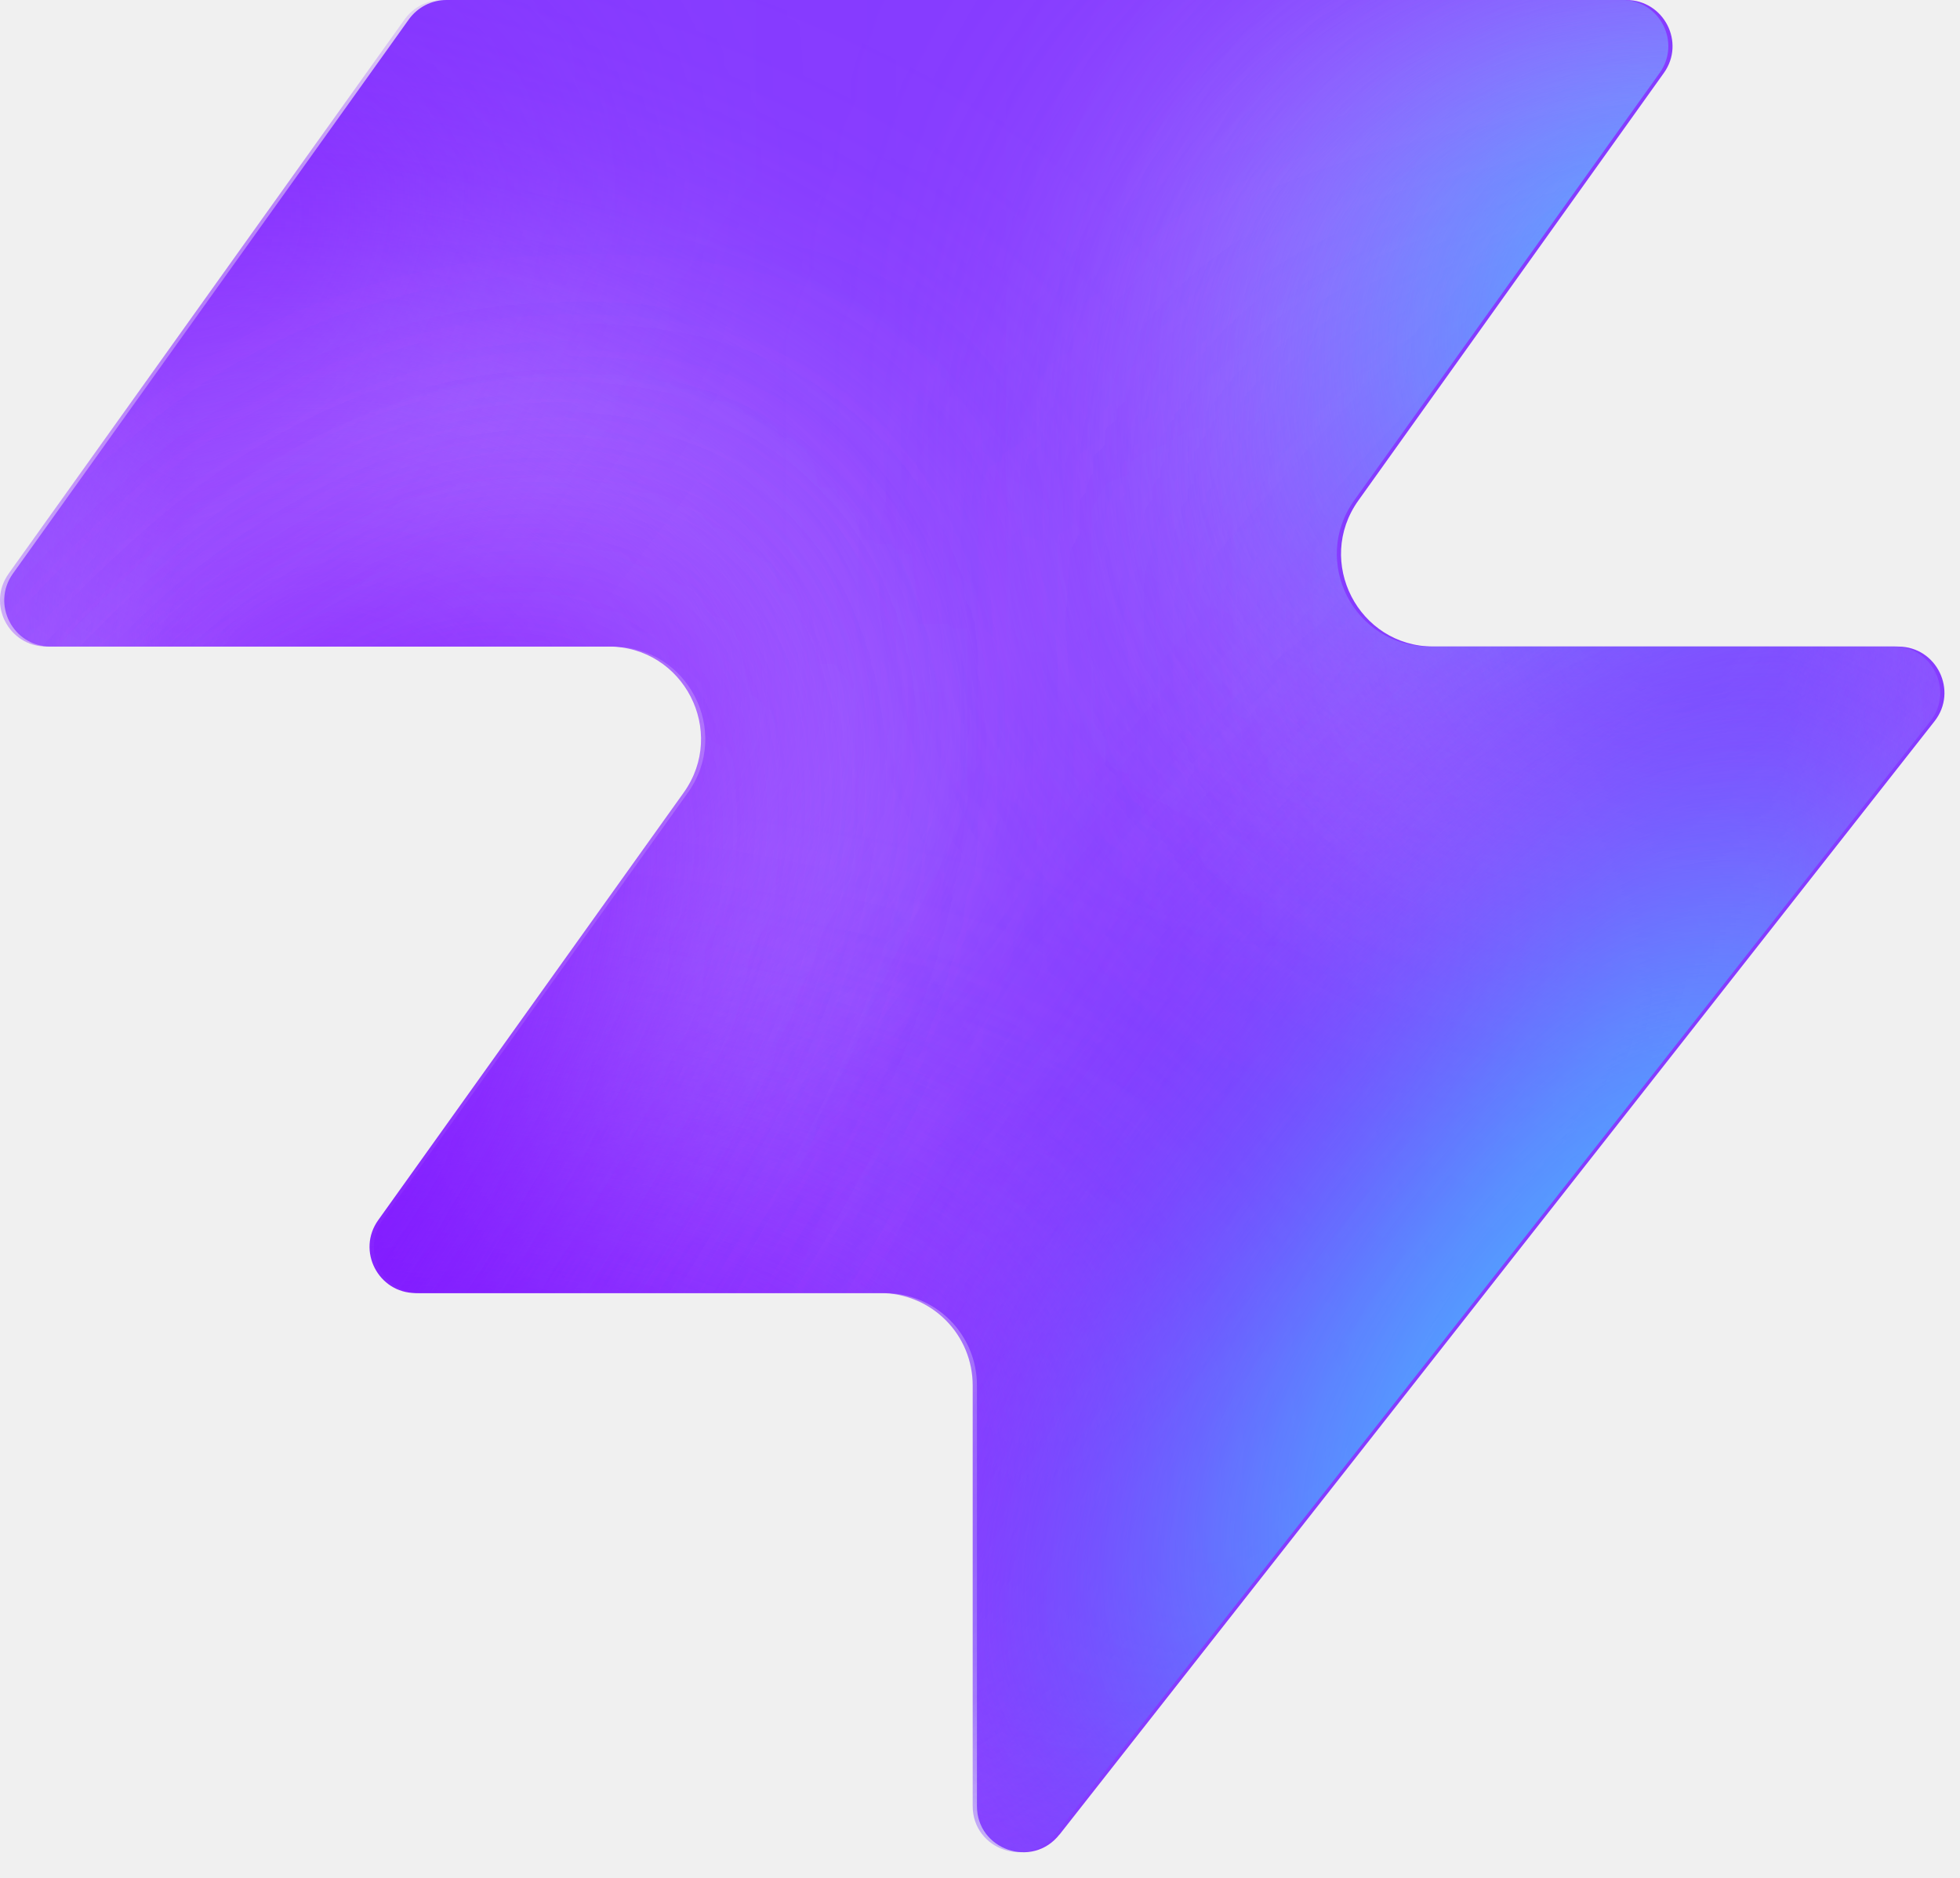
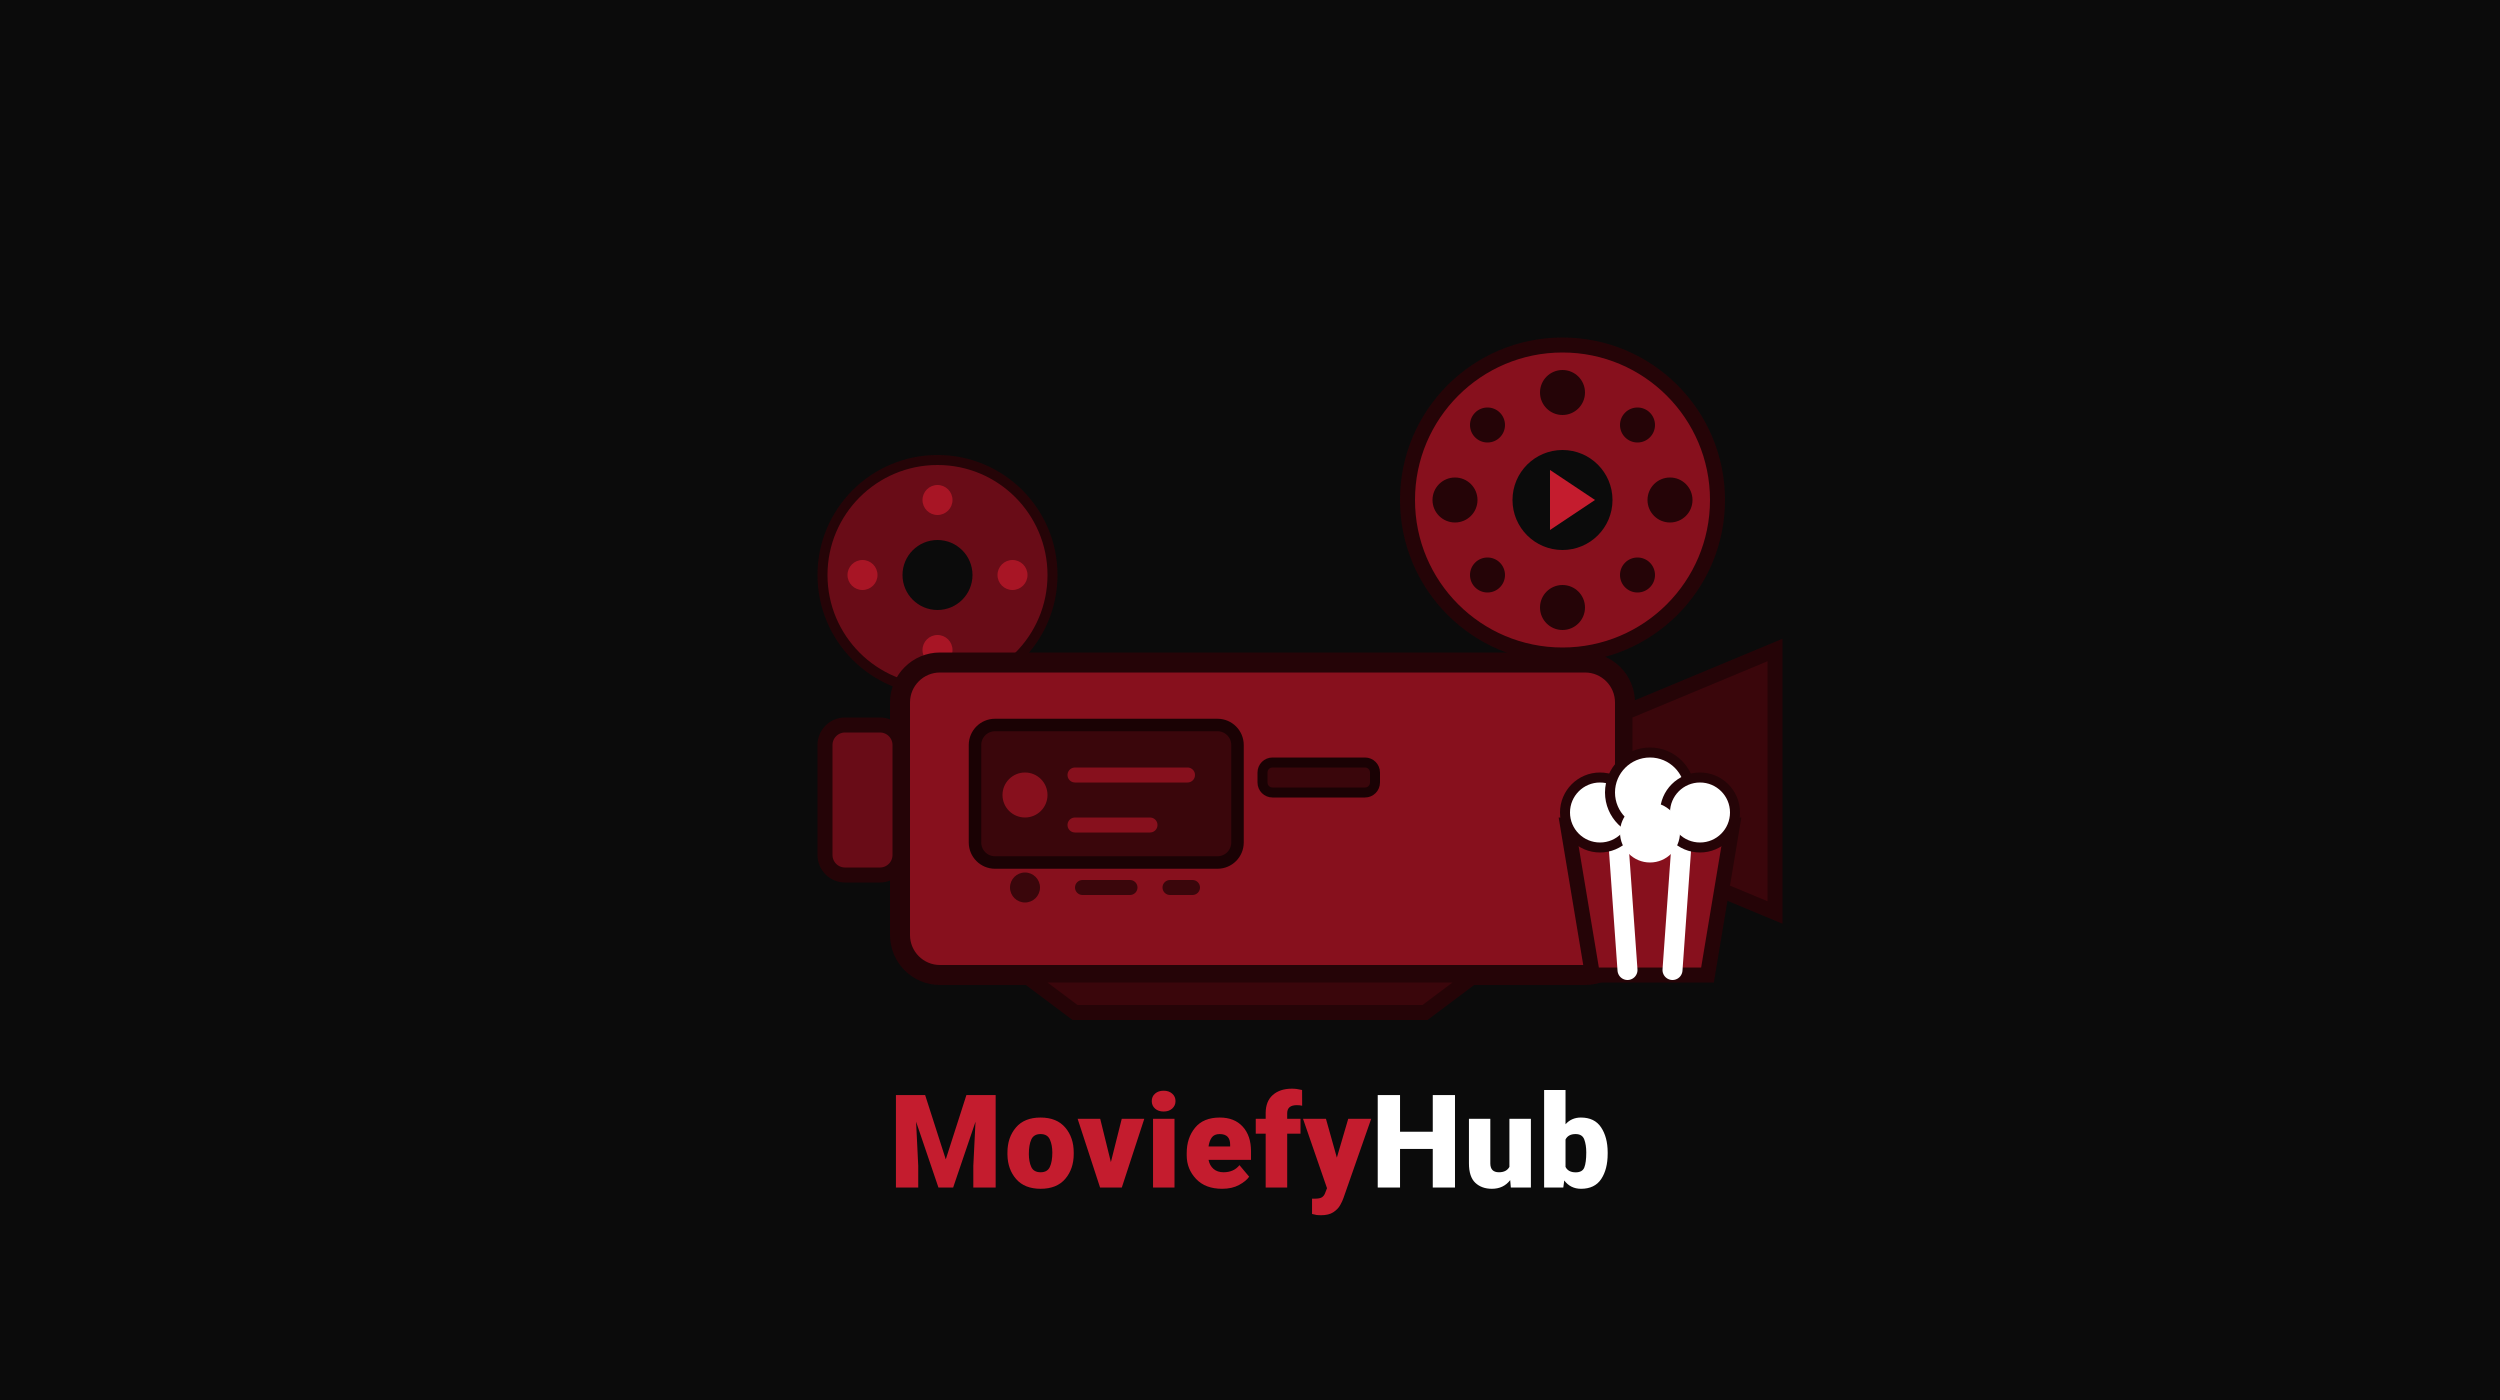
- <svg xmlns="http://www.w3.org/2000/svg" width="48" height="46" fill="none" viewBox="0 0 48 46">
-   <path fill="#863bff" d="M25.946 44.938c-.664.845-2.021.375-2.021-.698V33.937a2.26 2.26 0 0 0-2.262-2.262H10.287c-.92 0-1.456-1.04-.92-1.788l7.48-10.471c1.07-1.497 0-3.578-1.842-3.578H1.237c-.92 0-1.456-1.04-.92-1.788L10.013.474c.214-.297.556-.474.92-.474h28.894c.92 0 1.456 1.04.92 1.788l-7.48 10.471c-1.07 1.498 0 3.579 1.842 3.579h11.377c.943 0 1.473 1.088.89 1.83L25.947 44.94z" style="fill:#863bff;fill:color(display-p3 .525 .23 1);fill-opacity:1" />
-   <mask id="a" width="48" height="46" x="0" y="0" maskUnits="userSpaceOnUse" style="mask-type:alpha">
-     <path fill="#000" d="M25.842 44.938c-.664.844-2.021.375-2.021-.698V33.937a2.26 2.26 0 0 0-2.262-2.262H10.183c-.92 0-1.456-1.04-.92-1.788l7.48-10.471c1.07-1.498 0-3.579-1.842-3.579H1.133c-.92 0-1.456-1.04-.92-1.787L9.91.473c.214-.297.556-.474.92-.474h28.894c.92 0 1.456 1.04.92 1.788l-7.48 10.471c-1.07 1.498 0 3.578 1.842 3.578h11.377c.943 0 1.473 1.088.89 1.832L25.843 44.94z" style="fill:#000;fill-opacity:1" />
-   </mask>
-   <g mask="url(#a)">
-     <g filter="url(#b)">
-       <ellipse cx="5.508" cy="14.704" fill="#ede6ff" rx="5.508" ry="14.704" style="fill:#ede6ff;fill:color(display-p3 .927 .903 1);fill-opacity:1" transform="matrix(.00324 1 1 -.00324 -4.47 31.516)" />
+ <svg xmlns="http://www.w3.org/2000/svg" viewBox="0 0 1000 560" width="100%" height="100%">
+   <rect width="1000" height="560" fill="#0b0b0b" />
+   <g transform="translate(180, 40)">
+     <g transform="translate(145, 140)">
+       <circle cx="50" cy="50" r="46" fill="#690c17" stroke="#250407" stroke-width="4" />
+       <circle cx="50" cy="50" r="14" fill="#0b0b0b" />
+       <circle cx="50" cy="20" r="6" fill="#a81525" />
+       <circle cx="50" cy="80" r="6" fill="#a81525" />
+       <circle cx="20" cy="50" r="6" fill="#a81525" />
+       <circle cx="80" cy="50" r="6" fill="#a81525" />
    </g>
-     <g filter="url(#c)">
-       <ellipse cx="10.399" cy="29.851" fill="#ede6ff" rx="10.399" ry="29.851" style="fill:#ede6ff;fill:color(display-p3 .927 .903 1);fill-opacity:1" transform="matrix(.00324 1 1 -.00324 -39.328 7.883)" />
+     <g transform="translate(380, 95)">
+       <circle cx="65" cy="65" r="62" fill="#87101d" stroke="#250407" stroke-width="6" />
+       <circle cx="65" cy="65" r="20" fill="#0b0b0b" />
+       <polygon points="60,53 78,65 60,77" fill="#c41c2e" />
+       <circle cx="65" cy="22" r="9" fill="#250407" />
+       <circle cx="65" cy="108" r="9" fill="#250407" />
+       <circle cx="22" cy="65" r="9" fill="#250407" />
+       <circle cx="108" cy="65" r="9" fill="#250407" />
+       <circle cx="35" cy="35" r="7" fill="#250407" />
+       <circle cx="95" cy="35" r="7" fill="#250407" />
+       <circle cx="35" cy="95" r="7" fill="#250407" />
+       <circle cx="95" cy="95" r="7" fill="#250407" />
    </g>
-     <g filter="url(#d)">
-       <ellipse cx="5.508" cy="30.487" fill="#7e14ff" rx="5.508" ry="30.487" style="fill:#7e14ff;fill:color(display-p3 .492 .077 1);fill-opacity:1" transform="rotate(89.814 -25.913 -14.639)scale(1 -1)" />
-     </g>
-     <g filter="url(#e)">
-       <ellipse cx="5.508" cy="30.599" fill="#7e14ff" rx="5.508" ry="30.599" style="fill:#7e14ff;fill:color(display-p3 .492 .077 1);fill-opacity:1" transform="rotate(89.814 -32.644 -3.334)scale(1 -1)" />
-     </g>
-     <g filter="url(#f)">
-       <ellipse cx="5.508" cy="30.599" fill="#7e14ff" rx="5.508" ry="30.599" style="fill:#7e14ff;fill:color(display-p3 .492 .077 1);fill-opacity:1" transform="matrix(.00324 1 1 -.00324 -34.34 30.47)" />
-     </g>
-     <g filter="url(#g)">
-       <ellipse cx="14.072" cy="22.078" fill="#ede6ff" rx="14.072" ry="22.078" style="fill:#ede6ff;fill:color(display-p3 .927 .903 1);fill-opacity:1" transform="rotate(93.35 24.506 48.493)scale(-1 1)" />
-     </g>
-     <g filter="url(#h)">
-       <ellipse cx="3.47" cy="21.501" fill="#7e14ff" rx="3.47" ry="21.501" style="fill:#7e14ff;fill:color(display-p3 .492 .077 1);fill-opacity:1" transform="rotate(89.009 28.708 47.59)scale(-1 1)" />
-     </g>
-     <g filter="url(#i)">
-       <ellipse cx="3.47" cy="21.501" fill="#7e14ff" rx="3.47" ry="21.501" style="fill:#7e14ff;fill:color(display-p3 .492 .077 1);fill-opacity:1" transform="rotate(89.009 28.708 47.59)scale(-1 1)" />
-     </g>
-     <g filter="url(#j)">
-       <ellipse cx=".387" cy="8.972" fill="#7e14ff" rx="4.407" ry="29.108" style="fill:#7e14ff;fill:color(display-p3 .492 .077 1);fill-opacity:1" transform="rotate(39.51 .387 8.972)" />
-     </g>
-     <g filter="url(#k)">
-       <ellipse cx="47.523" cy="-6.092" fill="#7e14ff" rx="4.407" ry="29.108" style="fill:#7e14ff;fill:color(display-p3 .492 .077 1);fill-opacity:1" transform="rotate(37.892 47.523 -6.092)" />
-     </g>
-     <g filter="url(#l)">
-       <ellipse cx="41.412" cy="6.333" fill="#47bfff" rx="5.971" ry="9.665" style="fill:#47bfff;fill:color(display-p3 .28 .748 1);fill-opacity:1" transform="rotate(37.892 41.412 6.333)" />
-     </g>
-     <g filter="url(#m)">
-       <ellipse cx="-1.879" cy="38.332" fill="#7e14ff" rx="4.407" ry="29.108" style="fill:#7e14ff;fill:color(display-p3 .492 .077 1);fill-opacity:1" transform="rotate(37.892 -1.88 38.332)" />
-     </g>
-     <g filter="url(#n)">
-       <ellipse cx="-1.879" cy="38.332" fill="#7e14ff" rx="4.407" ry="29.108" style="fill:#7e14ff;fill:color(display-p3 .492 .077 1);fill-opacity:1" transform="rotate(37.892 -1.88 38.332)" />
-     </g>
-     <g filter="url(#o)">
-       <ellipse cx="35.651" cy="29.907" fill="#7e14ff" rx="4.407" ry="29.108" style="fill:#7e14ff;fill:color(display-p3 .492 .077 1);fill-opacity:1" transform="rotate(37.892 35.651 29.907)" />
-     </g>
-     <g filter="url(#p)">
-       <ellipse cx="38.418" cy="32.4" fill="#47bfff" rx="5.971" ry="15.297" style="fill:#47bfff;fill:color(display-p3 .28 .748 1);fill-opacity:1" transform="rotate(37.892 38.418 32.4)" />
+     <rect x="180" y="225" width="290" height="125" rx="16" fill="#87101d" stroke="#250407" stroke-width="8" />
+     <path d="M 470 245 L 530 220 L 530 325 L 470 300 Z" fill="#3a060b" stroke="#250407" stroke-width="6" />
+     <rect x="150" y="250" width="30" height="60" rx="8" fill="#690c17" stroke="#250407" stroke-width="6" />
+     <rect x="210" y="250" width="105" height="55" rx="8" fill="#3a060b" stroke="#1a0204" stroke-width="5" />
+     <rect x="325" y="265" width="45" height="12" rx="4" fill="#3a060b" stroke="#1a0204" stroke-width="4" />
+     <circle cx="230" cy="278" r="9" fill="#87101d" />
+     <line x1="250" y1="270" x2="295" y2="270" stroke="#87101d" stroke-width="6" stroke-linecap="round" />
+     <line x1="250" y1="290" x2="280" y2="290" stroke="#87101d" stroke-width="6" stroke-linecap="round" />
+     <circle cx="230" cy="315" r="6" fill="#3a060b" />
+     <rect x="250" y="312" width="25" height="6" rx="3" fill="#3a060b" />
+     <rect x="285" y="312" width="15" height="6" rx="3" fill="#3a060b" />
+     <path d="M 230 350 L 410 350 L 390 365 L 250 365 Z" fill="#3a060b" stroke="#250407" stroke-width="6" />
+     <g transform="translate(435, 255)">
+       <path d="M 12 35 L 22 95 L 68 95 L 78 35 Z" fill="#87101d" stroke="#250407" stroke-width="6" />
+       <path d="M 32 37 L 36 93" stroke="#ffffff" stroke-width="8" stroke-linecap="round" />
+       <path d="M 58 37 L 54 93" stroke="#ffffff" stroke-width="8" stroke-linecap="round" />
+       <circle cx="25" cy="30" r="14" fill="#ffffff" stroke="#250407" stroke-width="4" />
+       <circle cx="45" cy="22" r="16" fill="#ffffff" stroke="#250407" stroke-width="4" />
+       <circle cx="65" cy="30" r="14" fill="#ffffff" stroke="#250407" stroke-width="4" />
+       <circle cx="45" cy="38" r="12" fill="#ffffff" />
    </g>
  </g>
-   <defs>
-     <filter id="b" width="60.045" height="41.654" x="-19.77" y="16.149" color-interpolation-filters="sRGB" filterUnits="userSpaceOnUse">
-       <feFlood flood-opacity="0" result="BackgroundImageFix" />
-       <feBlend in="SourceGraphic" in2="BackgroundImageFix" result="shape" />
-       <feGaussianBlur result="effect1_foregroundBlur_2002_17158" stdDeviation="7.659" />
-     </filter>
-     <filter id="c" width="90.34" height="51.437" x="-54.613" y="-7.533" color-interpolation-filters="sRGB" filterUnits="userSpaceOnUse">
-       <feFlood flood-opacity="0" result="BackgroundImageFix" />
-       <feBlend in="SourceGraphic" in2="BackgroundImageFix" result="shape" />
-       <feGaussianBlur result="effect1_foregroundBlur_2002_17158" stdDeviation="7.659" />
-     </filter>
-     <filter id="d" width="79.355" height="29.4" x="-49.64" y="2.03" color-interpolation-filters="sRGB" filterUnits="userSpaceOnUse">
-       <feFlood flood-opacity="0" result="BackgroundImageFix" />
-       <feBlend in="SourceGraphic" in2="BackgroundImageFix" result="shape" />
-       <feGaussianBlur result="effect1_foregroundBlur_2002_17158" stdDeviation="4.596" />
-     </filter>
-     <filter id="e" width="79.579" height="29.4" x="-45.045" y="20.029" color-interpolation-filters="sRGB" filterUnits="userSpaceOnUse">
-       <feFlood flood-opacity="0" result="BackgroundImageFix" />
-       <feBlend in="SourceGraphic" in2="BackgroundImageFix" result="shape" />
-       <feGaussianBlur result="effect1_foregroundBlur_2002_17158" stdDeviation="4.596" />
-     </filter>
-     <filter id="f" width="79.579" height="29.4" x="-43.513" y="21.178" color-interpolation-filters="sRGB" filterUnits="userSpaceOnUse">
-       <feFlood flood-opacity="0" result="BackgroundImageFix" />
-       <feBlend in="SourceGraphic" in2="BackgroundImageFix" result="shape" />
-       <feGaussianBlur result="effect1_foregroundBlur_2002_17158" stdDeviation="4.596" />
-     </filter>
-     <filter id="g" width="74.749" height="58.852" x="15.756" y="-17.901" color-interpolation-filters="sRGB" filterUnits="userSpaceOnUse">
-       <feFlood flood-opacity="0" result="BackgroundImageFix" />
-       <feBlend in="SourceGraphic" in2="BackgroundImageFix" result="shape" />
-       <feGaussianBlur result="effect1_foregroundBlur_2002_17158" stdDeviation="7.659" />
-     </filter>
-     <filter id="h" width="61.377" height="25.362" x="23.548" y="2.284" color-interpolation-filters="sRGB" filterUnits="userSpaceOnUse">
-       <feFlood flood-opacity="0" result="BackgroundImageFix" />
-       <feBlend in="SourceGraphic" in2="BackgroundImageFix" result="shape" />
-       <feGaussianBlur result="effect1_foregroundBlur_2002_17158" stdDeviation="4.596" />
-     </filter>
-     <filter id="i" width="61.377" height="25.362" x="23.548" y="2.284" color-interpolation-filters="sRGB" filterUnits="userSpaceOnUse">
-       <feFlood flood-opacity="0" result="BackgroundImageFix" />
-       <feBlend in="SourceGraphic" in2="BackgroundImageFix" result="shape" />
-       <feGaussianBlur result="effect1_foregroundBlur_2002_17158" stdDeviation="4.596" />
-     </filter>
-     <filter id="j" width="56.045" height="63.649" x="-27.636" y="-22.853" color-interpolation-filters="sRGB" filterUnits="userSpaceOnUse">
-       <feFlood flood-opacity="0" result="BackgroundImageFix" />
-       <feBlend in="SourceGraphic" in2="BackgroundImageFix" result="shape" />
-       <feGaussianBlur result="effect1_foregroundBlur_2002_17158" stdDeviation="4.596" />
-     </filter>
-     <filter id="k" width="54.814" height="64.646" x="20.116" y="-38.415" color-interpolation-filters="sRGB" filterUnits="userSpaceOnUse">
-       <feFlood flood-opacity="0" result="BackgroundImageFix" />
-       <feBlend in="SourceGraphic" in2="BackgroundImageFix" result="shape" />
-       <feGaussianBlur result="effect1_foregroundBlur_2002_17158" stdDeviation="4.596" />
-     </filter>
-     <filter id="l" width="33.541" height="35.313" x="24.641" y="-11.323" color-interpolation-filters="sRGB" filterUnits="userSpaceOnUse">
-       <feFlood flood-opacity="0" result="BackgroundImageFix" />
-       <feBlend in="SourceGraphic" in2="BackgroundImageFix" result="shape" />
-       <feGaussianBlur result="effect1_foregroundBlur_2002_17158" stdDeviation="4.596" />
-     </filter>
-     <filter id="m" width="54.814" height="64.646" x="-29.286" y="6.009" color-interpolation-filters="sRGB" filterUnits="userSpaceOnUse">
-       <feFlood flood-opacity="0" result="BackgroundImageFix" />
-       <feBlend in="SourceGraphic" in2="BackgroundImageFix" result="shape" />
-       <feGaussianBlur result="effect1_foregroundBlur_2002_17158" stdDeviation="4.596" />
-     </filter>
-     <filter id="n" width="54.814" height="64.646" x="-29.286" y="6.009" color-interpolation-filters="sRGB" filterUnits="userSpaceOnUse">
-       <feFlood flood-opacity="0" result="BackgroundImageFix" />
-       <feBlend in="SourceGraphic" in2="BackgroundImageFix" result="shape" />
-       <feGaussianBlur result="effect1_foregroundBlur_2002_17158" stdDeviation="4.596" />
-     </filter>
-     <filter id="o" width="54.814" height="64.646" x="8.244" y="-2.416" color-interpolation-filters="sRGB" filterUnits="userSpaceOnUse">
-       <feFlood flood-opacity="0" result="BackgroundImageFix" />
-       <feBlend in="SourceGraphic" in2="BackgroundImageFix" result="shape" />
-       <feGaussianBlur result="effect1_foregroundBlur_2002_17158" stdDeviation="4.596" />
-     </filter>
-     <filter id="p" width="39.409" height="43.623" x="18.713" y="10.588" color-interpolation-filters="sRGB" filterUnits="userSpaceOnUse">
-       <feFlood flood-opacity="0" result="BackgroundImageFix" />
-       <feBlend in="SourceGraphic" in2="BackgroundImageFix" result="shape" />
-       <feGaussianBlur result="effect1_foregroundBlur_2002_17158" stdDeviation="4.596" />
-     </filter>
-   </defs>
+   <text x="500" y="475" font-family="system-ui, -apple-system, 'Segoe UI', Roboto, sans-serif" font-size="52" font-weight="800" fill="#c41c2e" text-anchor="middle" letter-spacing="0.5">
+     Moviefy<tspan fill="#ffffff">Hub</tspan>
+   </text>
</svg>
